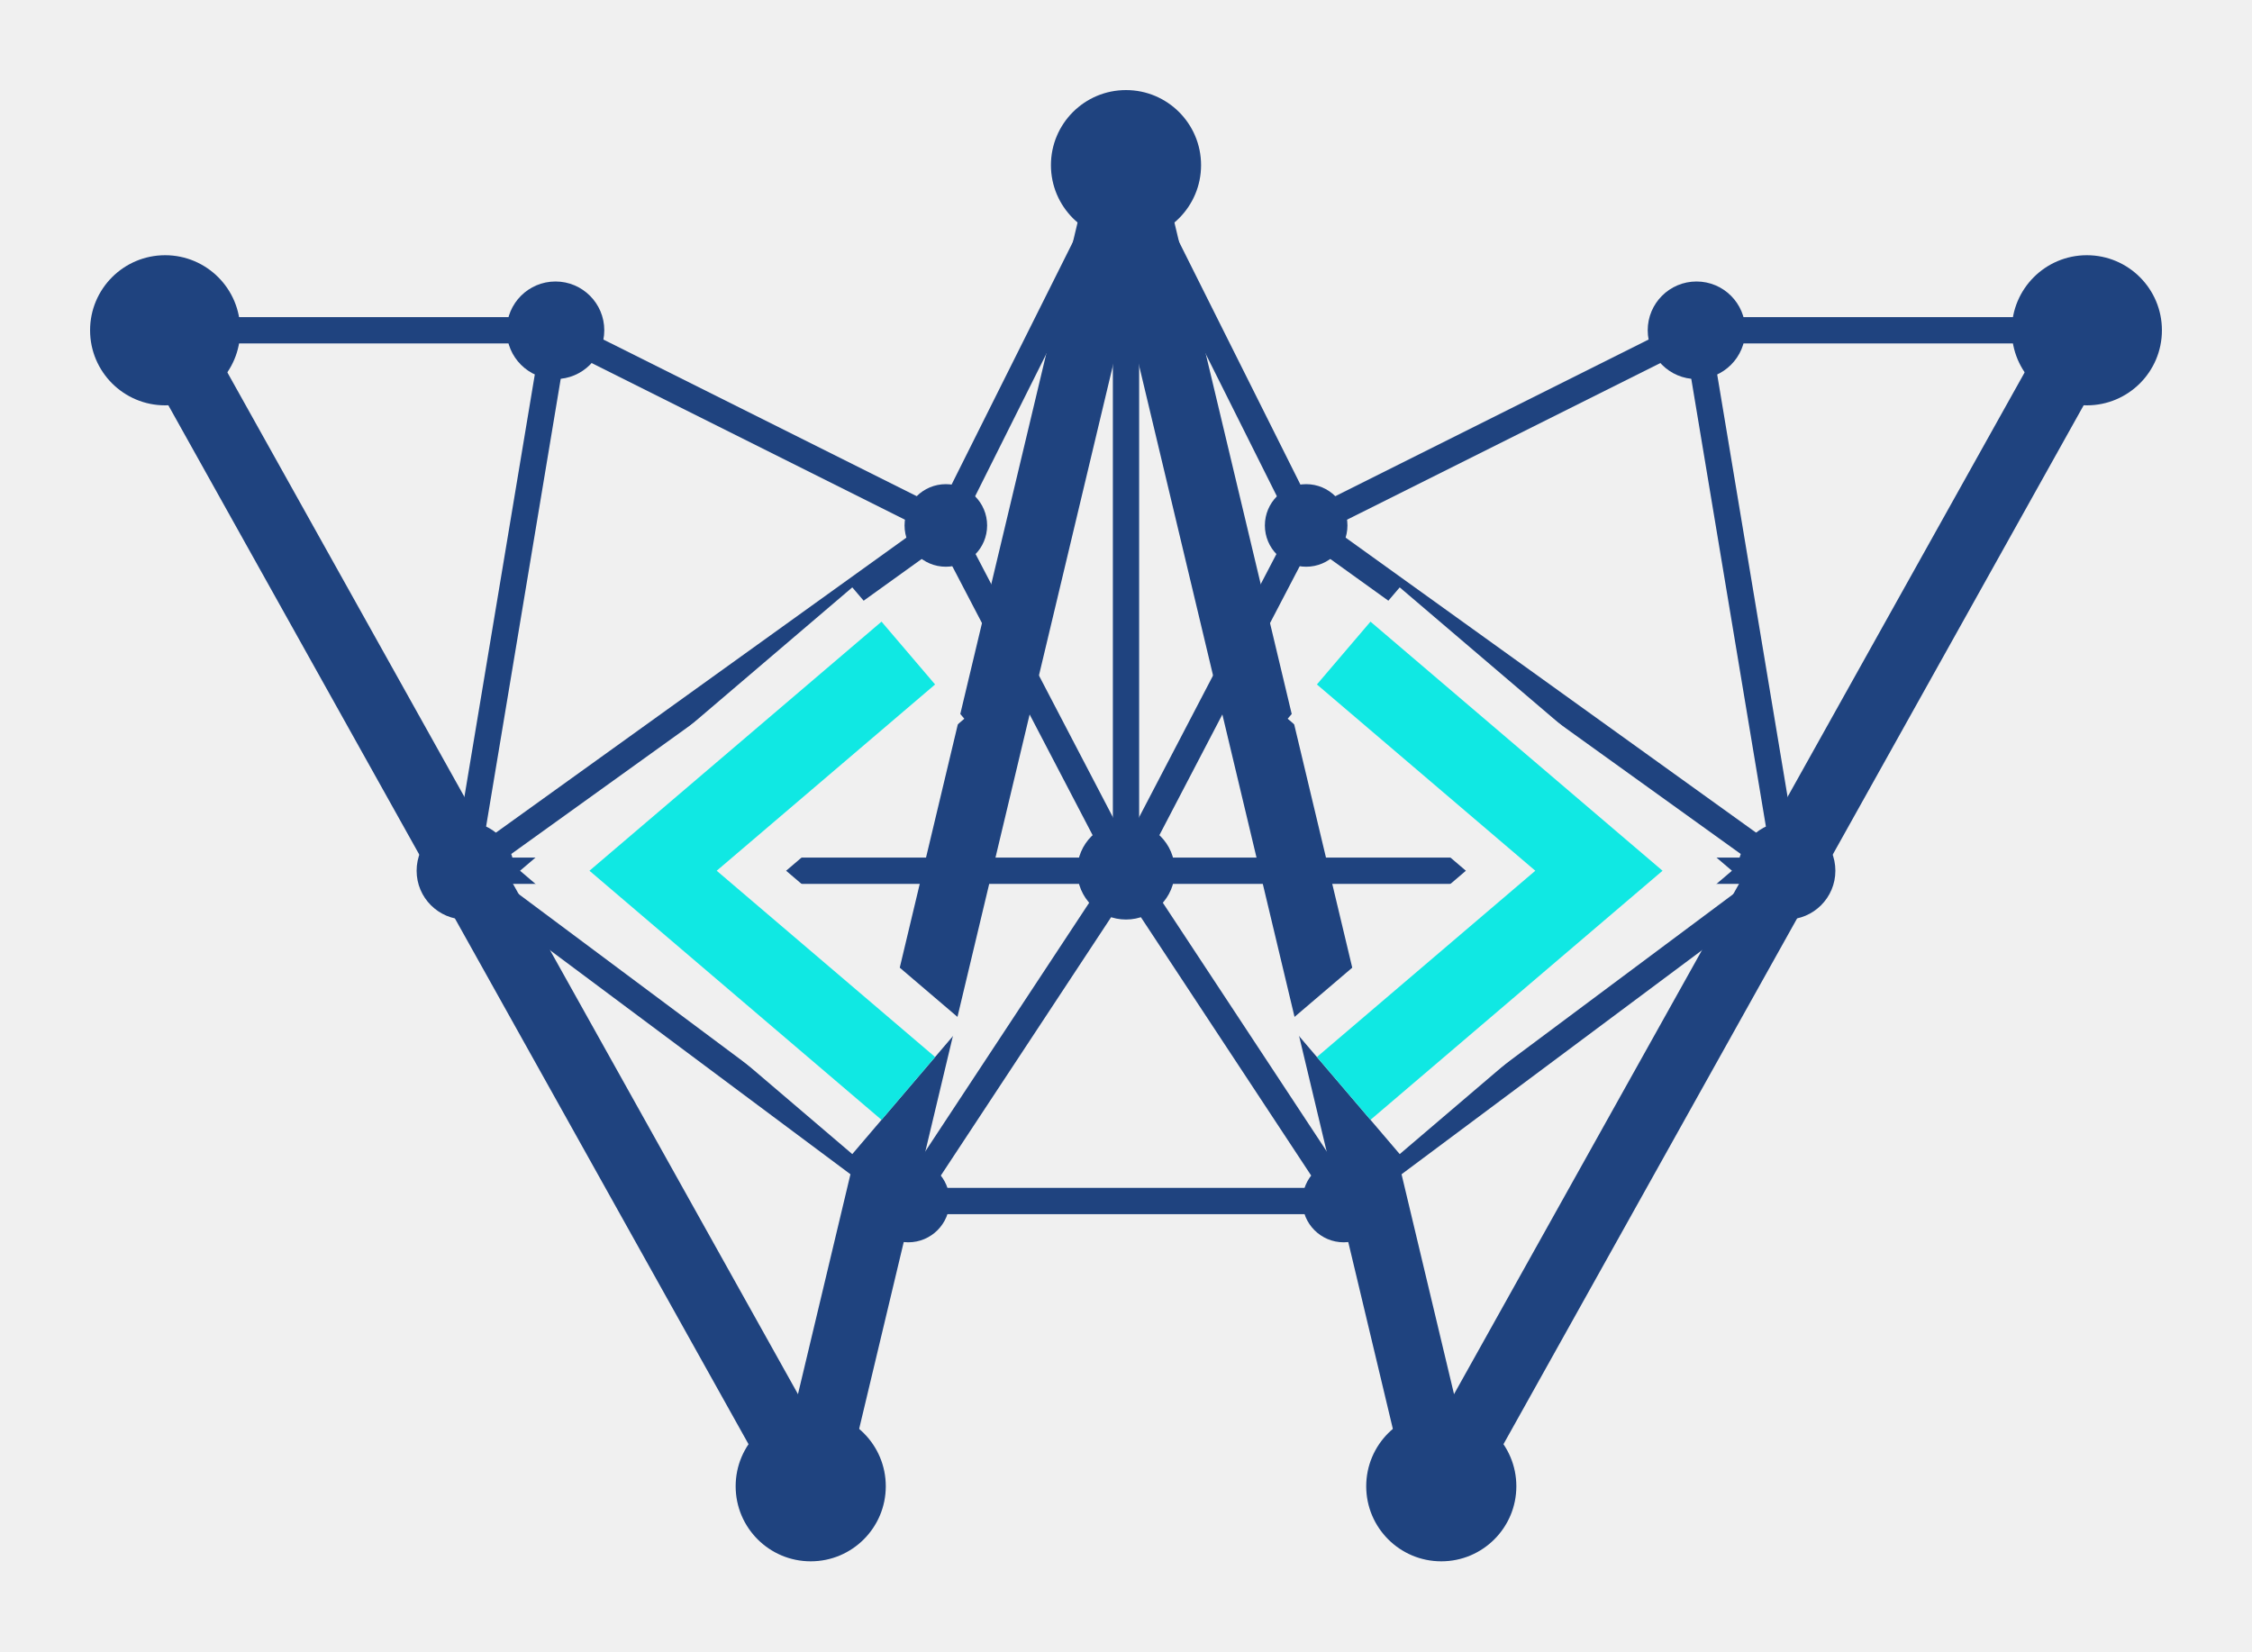
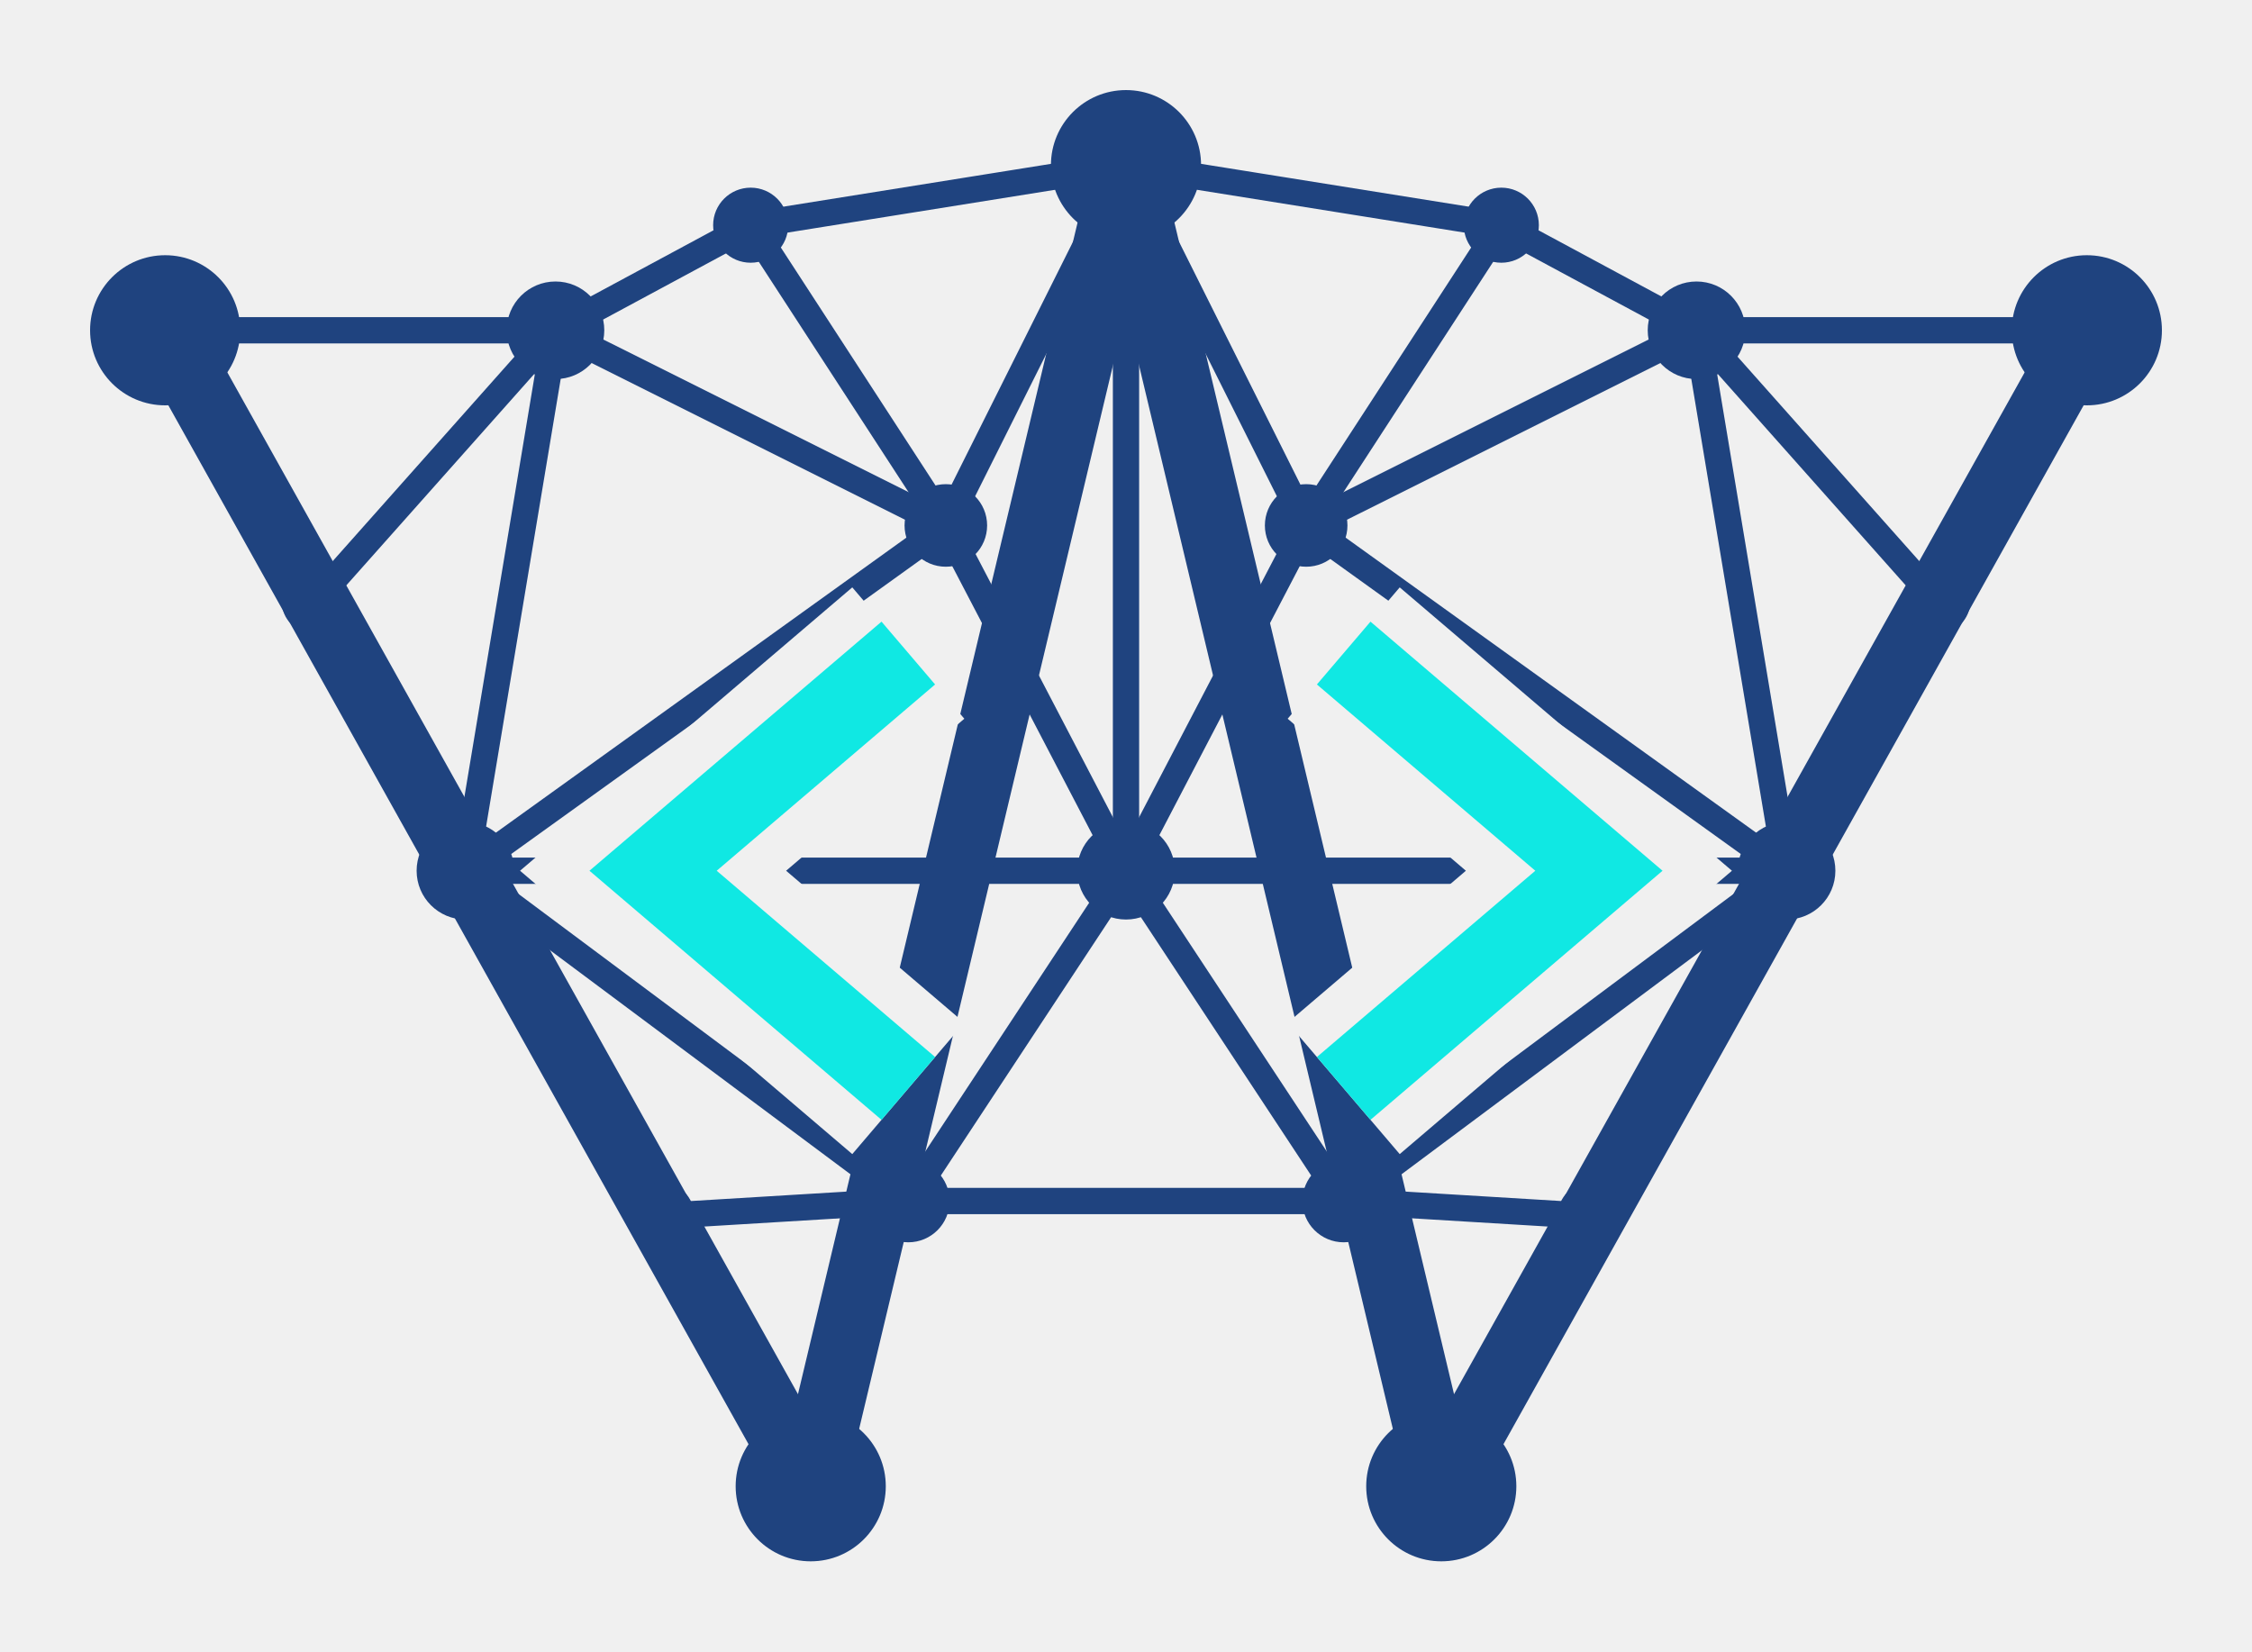
<svg xmlns="http://www.w3.org/2000/svg" viewBox="0 0 300 220" role="img" aria-label="Welva Studio">
  <defs>
    <mask id="k" maskUnits="userSpaceOnUse" x="-20" y="-20" width="340" height="260">
      <rect x="-20" y="-20" width="340" height="260" fill="#fff" />
      <path d="M121 87 L87 116 L121 145" fill="none" stroke="#000" stroke-width="23" />
      <path d="M179 87 L213 116 L179 145" fill="none" stroke="#000" stroke-width="23" />
    </mask>
  </defs>
  <g transform="translate(0 0)">
    <g mask="url(#k)">
      <g fill="none" stroke="#1f437f" stroke-linecap="round">
        <path d="M150 22 L150 116" stroke-width="3.5" />
        <path d="M150 22 L126 70" stroke-width="3.5" />
        <path d="M150 22 L174 70" stroke-width="3.5" />
        <path d="M126 70 L74 44" stroke-width="3.5" />
        <path d="M174 70 L226 44" stroke-width="3.5" />
        <path d="M74 44 L22 44" stroke-width="3.5" />
        <path d="M226 44 L278 44" stroke-width="3.5" />
        <path d="M74 44 L62 116" stroke-width="3.5" />
        <path d="M226 44 L238 116" stroke-width="3.5" />
        <path d="M126 70 L62 116" stroke-width="3.5" />
        <path d="M174 70 L238 116" stroke-width="3.5" />
        <path d="M126 70 L150 116" stroke-width="3.5" />
        <path d="M174 70 L150 116" stroke-width="3.5" />
        <path d="M62 116 L150 116" stroke-width="3.5" />
        <path d="M238 116 L150 116" stroke-width="3.5" />
        <path d="M150 116 L121 160" stroke-width="3.5" />
        <path d="M150 116 L179 160" stroke-width="3.5" />
        <path d="M121 160 L179 160" stroke-width="3.5" />
        <path d="M62 116 L121 160" stroke-width="3.5" />
        <path d="M238 116 L179 160" stroke-width="3.5" />
+         <path d="M74 44 L100 30" stroke-width="3.5" />
+         <path d="M226 44 L200 30" stroke-width="3.5" />
+         <path d="M100 30 L150 22" stroke-width="3.5" />
+         <path d="M200 30 L150 22" stroke-width="3.5" />
+         <path d="M100 30 L126 70" stroke-width="3.5" />
+         <path d="M200 30 L174 70" stroke-width="3.5" />
+         <path d="M42 80 L74 44" stroke-width="3.5" />
+         <path d="M258 80 L226 44" stroke-width="3.5" />
+         <path d="M88 162 L121 160" stroke-width="3.5" />
+         <path d="M212 162 L179 160" stroke-width="3.5" />
        <path d="M150 22 L108 198" stroke-width="9" />
        <path d="M150 22 L192 198" stroke-width="9" />
        <path d="M108 198 L22 44" stroke-width="9" />
        <path d="M192 198 L278 44" stroke-width="9" />
      </g>
      <g fill="#1f437f">
        <circle cx="150" cy="22" r="10" />
        <circle cx="22" cy="44" r="10" />
        <circle cx="278" cy="44" r="10" />
        <circle cx="108" cy="198" r="10" />
        <circle cx="192" cy="198" r="10" />
        <circle cx="74" cy="44" r="6.5" />
        <circle cx="226" cy="44" r="6.5" />
        <circle cx="126" cy="70" r="5.5" />
        <circle cx="174" cy="70" r="5.5" />
        <circle cx="62" cy="116" r="6.5" />
        <circle cx="238" cy="116" r="6.5" />
        <circle cx="150" cy="116" r="6.5" />
        <circle cx="121" cy="160" r="5.5" />
        <circle cx="179" cy="160" r="5.5" />
+         <circle cx="100" cy="30" r="5" />
+         <circle cx="200" cy="30" r="5" />
+         <circle cx="42" cy="80" r="4.5" />
+         <circle cx="258" cy="80" r="4.5" />
+         <circle cx="88" cy="162" r="4.5" />
+         <circle cx="212" cy="162" r="4.5" />
      </g>
    </g>
    <g fill="none" stroke="#10e8e3" stroke-width="11" stroke-linejoin="miter">
      <path d="M121 87 L87 116 L121 145" />
      <path d="M179 87 L213 116 L179 145" />
    </g>
  </g>
</svg>
